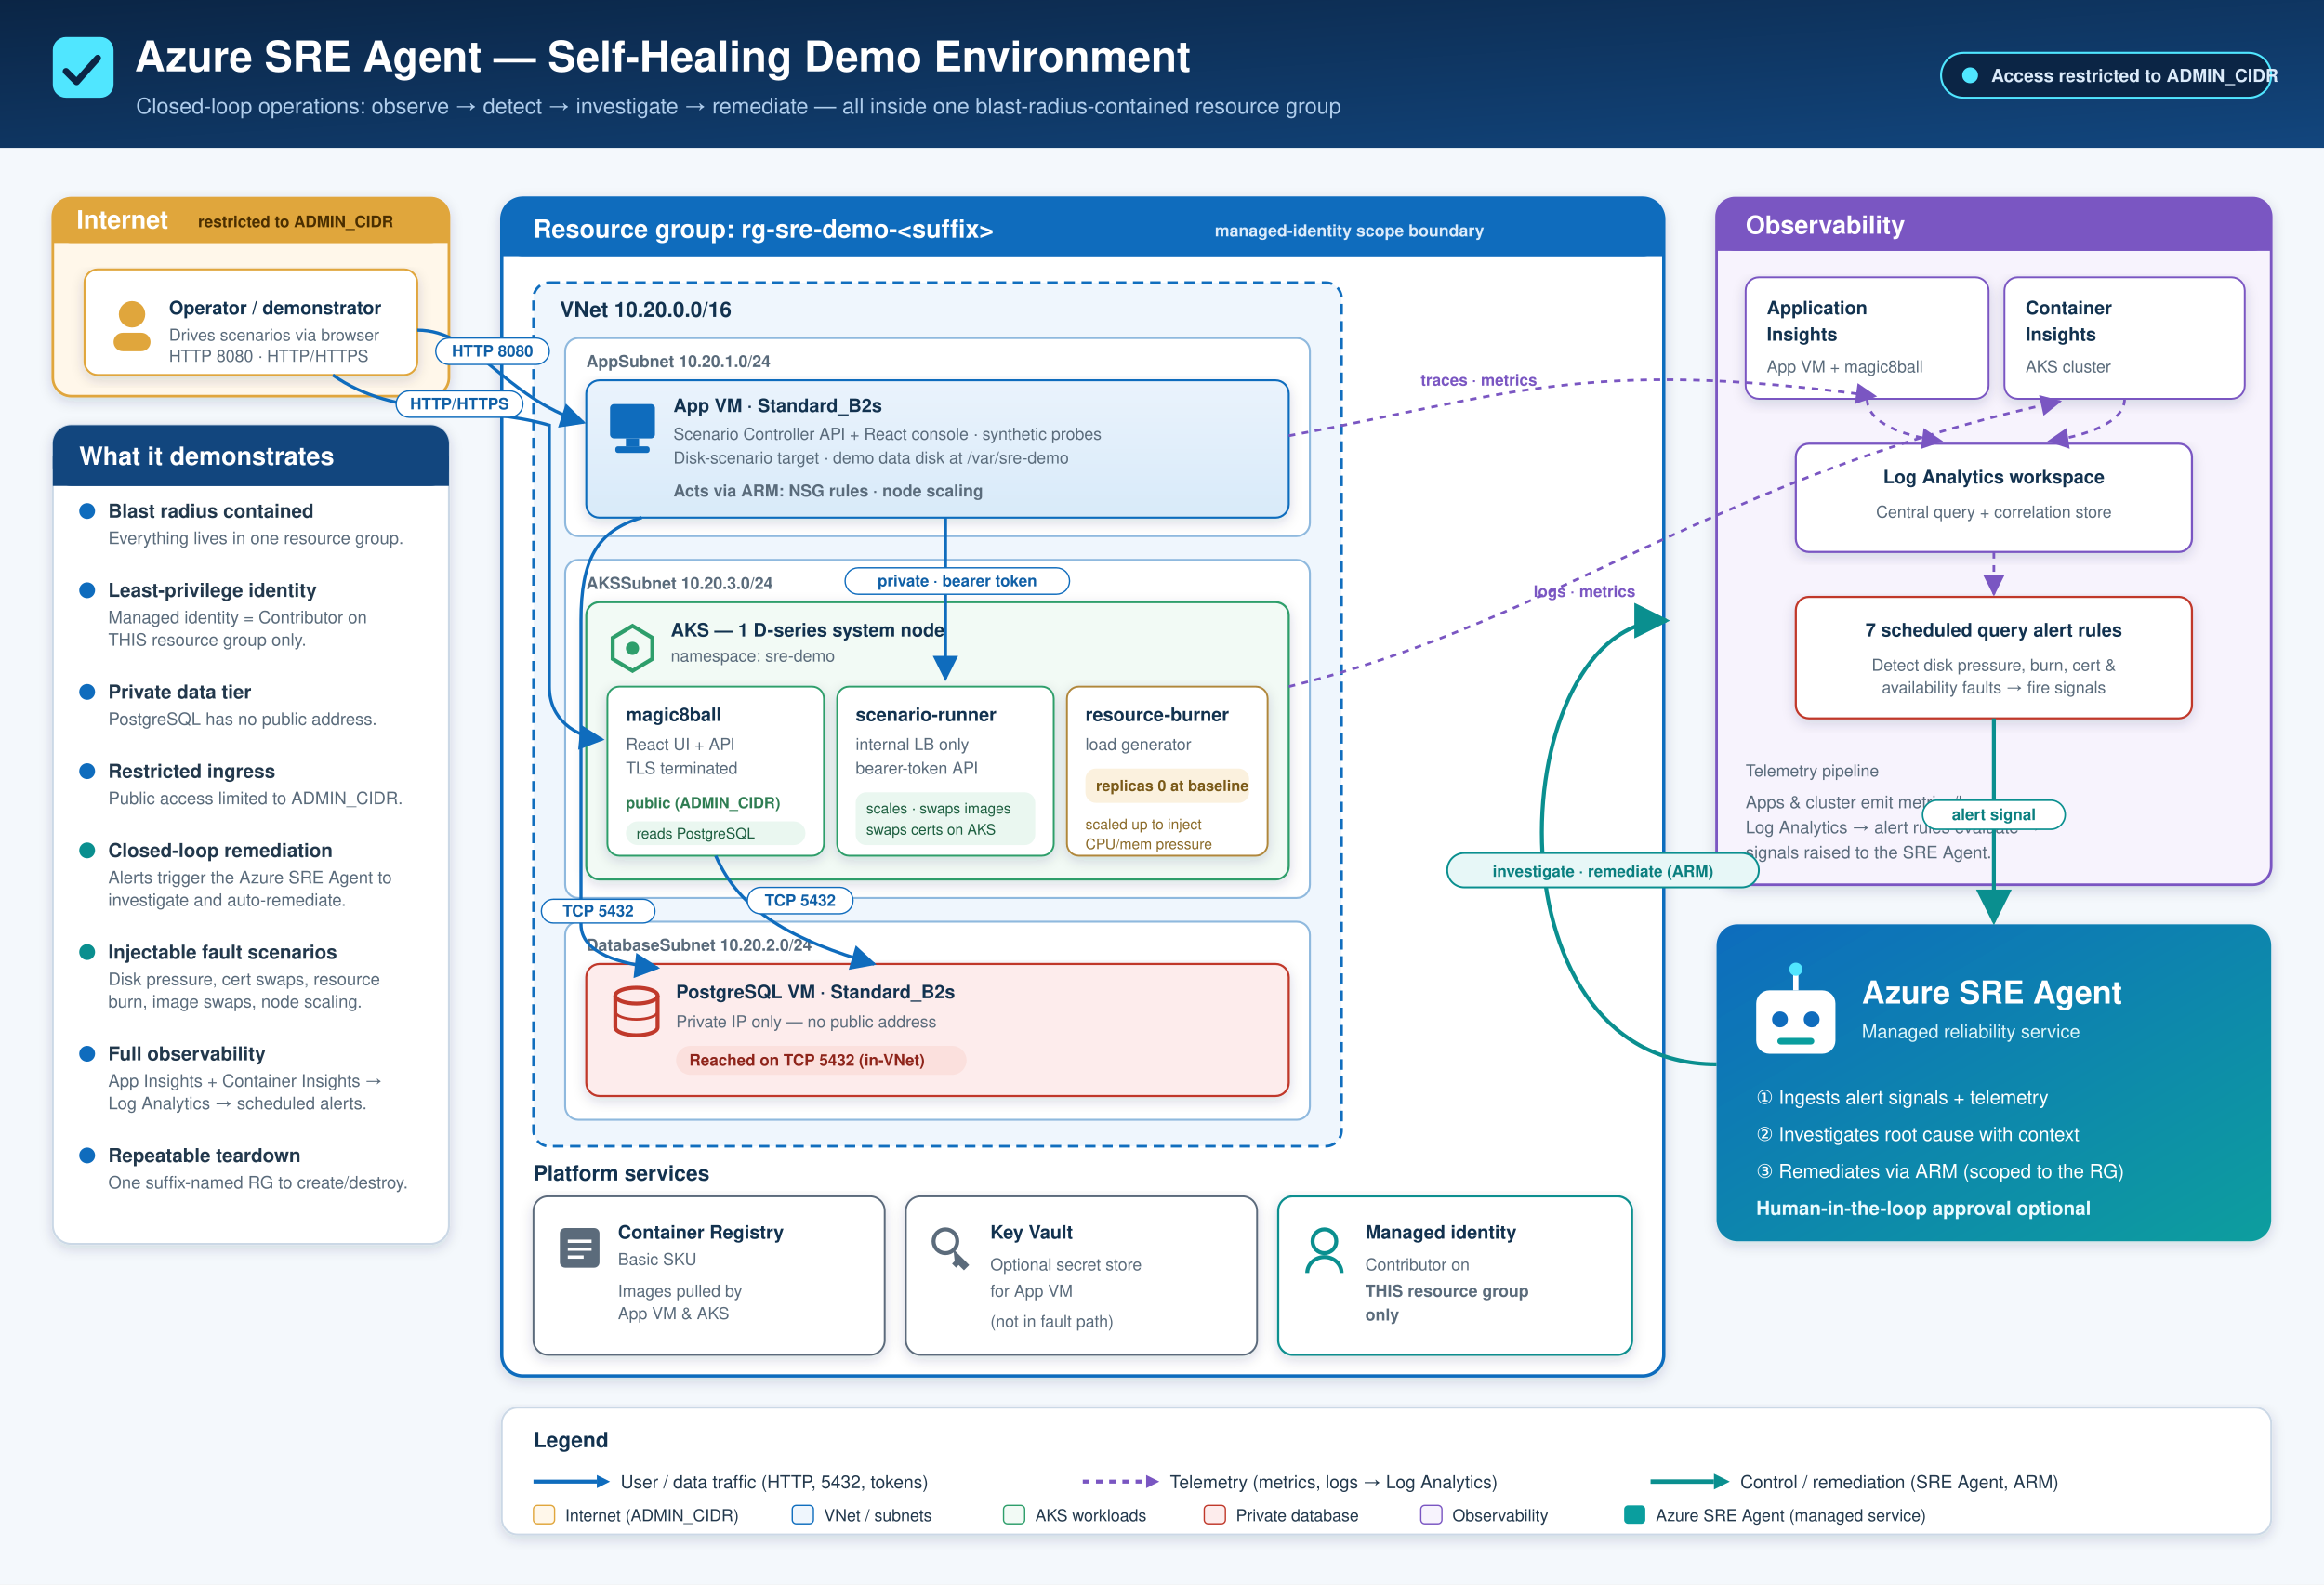
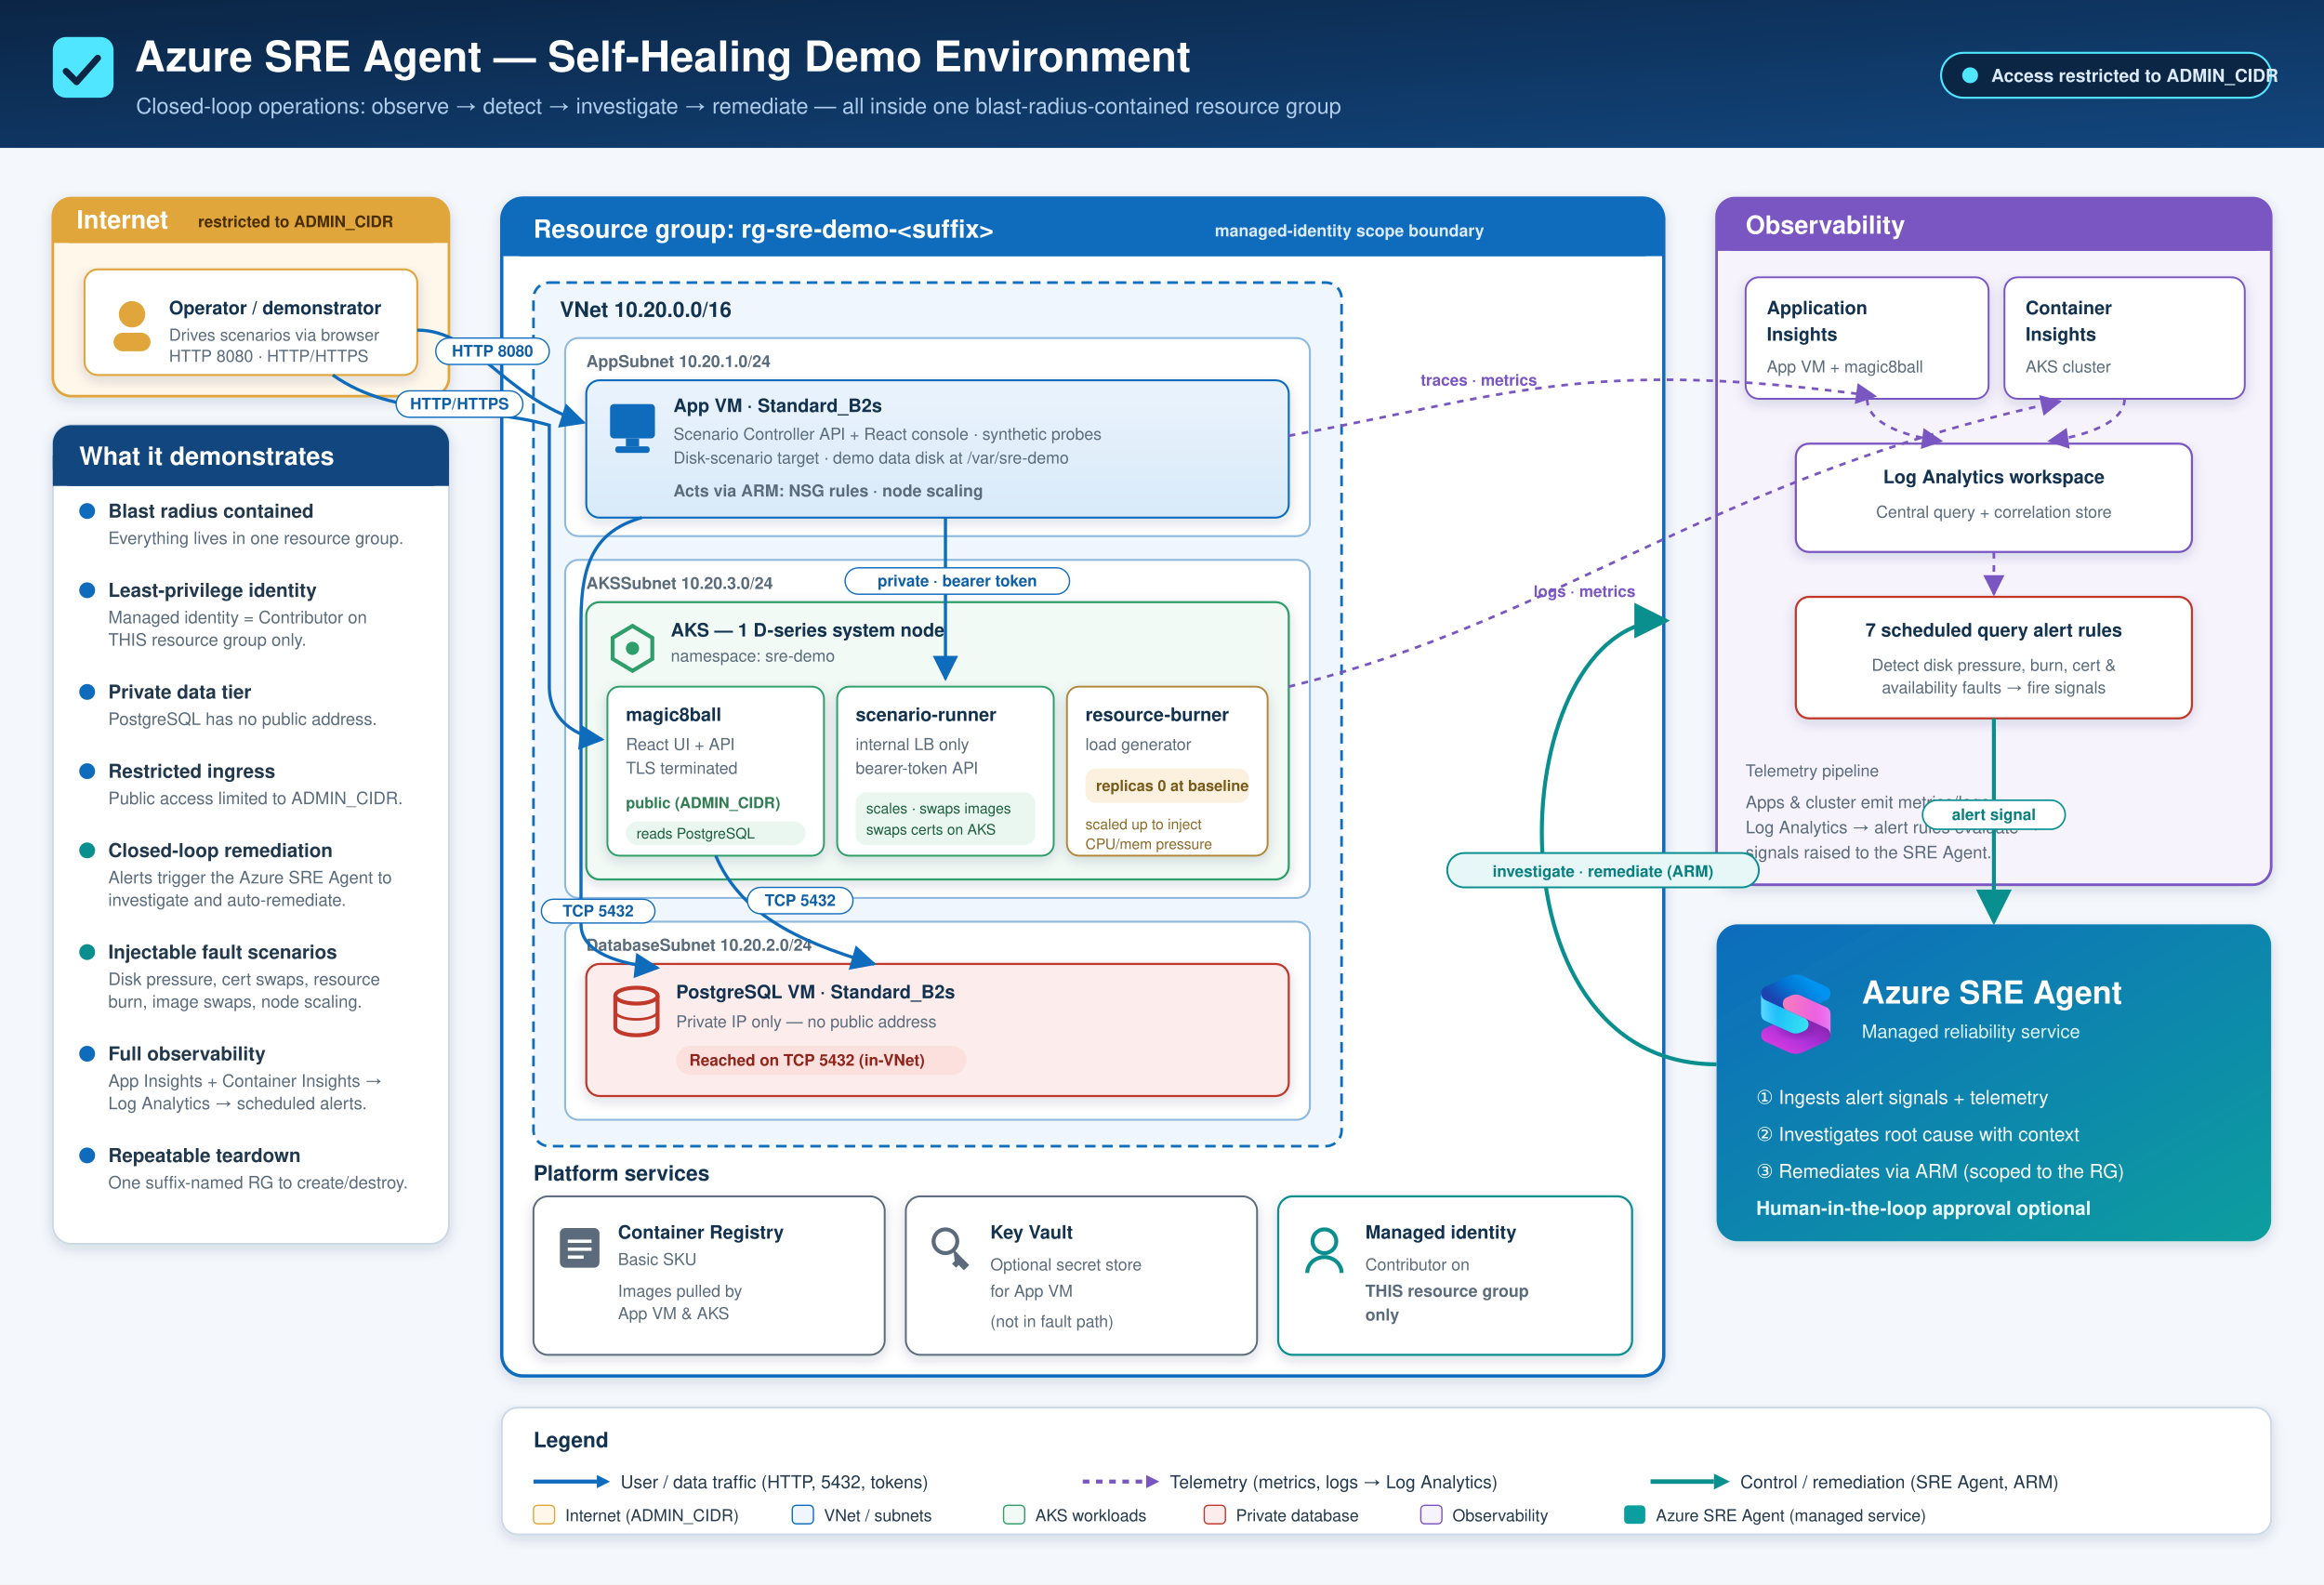
<svg xmlns="http://www.w3.org/2000/svg" width="1760" height="1200" viewBox="0 0 1760 1200" font-family="Segoe UI, Helvetica, Arial, sans-serif">
  <defs>
    <linearGradient id="hdr" x1="0" y1="0" x2="1" y2="1">
      <stop offset="0" stop-color="#0B2545" />
      <stop offset="1" stop-color="#12467E" />
    </linearGradient>
    <linearGradient id="agentg" x1="0" y1="0" x2="1" y2="1">
      <stop offset="0" stop-color="#0F6CBD" />
      <stop offset="1" stop-color="#0A9E9E" />
    </linearGradient>
    <linearGradient id="vmg" x1="0" y1="0" x2="0" y2="1">
      <stop offset="0" stop-color="#EAF3FC" />
      <stop offset="1" stop-color="#D8EAF9" />
    </linearGradient>
    <filter id="sh" x="-6%" y="-6%" width="112%" height="118%">
      <feDropShadow dx="0" dy="3" stdDeviation="5" flood-color="#0B2545" flood-opacity="0.16" />
    </filter>
    <marker id="arw" viewBox="0 0 10 10" refX="9" refY="5" markerWidth="8" markerHeight="8" orient="auto-start-reverse">
      <path d="M0,0 L10,5 L0,10 z" fill="#0F6CBD" />
    </marker>
    <marker id="arwt" viewBox="0 0 10 10" refX="9" refY="5" markerWidth="8" markerHeight="8" orient="auto-start-reverse">
      <path d="M0,0 L10,5 L0,10 z" fill="#7A56C2" />
    </marker>
    <marker id="arwc" viewBox="0 0 10 10" refX="9" refY="5" markerWidth="9" markerHeight="9" orient="auto-start-reverse">
      <path d="M0,0 L10,5 L0,10 z" fill="#0A8F8F" />
    </marker>
    <style>
      .zt{font-size:19px;font-weight:700;}
      .sub{font-size:13px;fill:#5A6B7B;}
      .title{font-size:16px;font-weight:700;fill:#12324F;}
      .meta{font-size:12.5px;fill:#5A6B7B;}
      .chipt{font-size:14px;font-weight:700;fill:#12324F;}
      .lbl{font-size:12px;font-weight:600;fill:#0F5FA6;}
      .lblt{font-size:12px;font-weight:600;fill:#7A56C2;}
      .lblc{font-size:12px;font-weight:700;fill:#0A7F7F;}
      .flow{fill:none;stroke:#0F6CBD;stroke-width:2.4;}
      .tele{fill:none;stroke:#7A56C2;stroke-width:2;stroke-dasharray:5 5;}
      .ctrl{fill:none;stroke:#0A8F8F;stroke-width:3;}
      .pin{font-size:12px;fill:#12324F;}
    </style>
+     <linearGradient id="paint0_linear_2645_421" x1="18.547" y1="-0.772" x2="7.396" y2="10.164" gradientUnits="userSpaceOnUse">
+       <stop stop-color="#0094F0" />
+       <stop offset="0.473" stop-color="#0078D4" />
+       <stop offset="1" stop-color="#1B44B1" />
+     </linearGradient>
+     <linearGradient id="paint1_linear_2645_421" x1="22.682" y1="15.48" x2="12.489" y2="34.239" gradientUnits="userSpaceOnUse">
+       <stop stop-color="#7F21A9" />
+       <stop offset="0.505" stop-color="#A931D8" />
+       <stop offset="0.99" stop-color="#DD3CE2" />
+     </linearGradient>
+     <radialGradient id="paint2_radial_2645_421" cx="0" cy="0" r="1" gradientUnits="userSpaceOnUse" gradientTransform="translate(16.6369 21.6167) rotate(-90) scale(5.17307 9.44125)">
+       <stop stop-color="#7F21A9" />
+       <stop offset="1" stop-color="#7F21A9" stop-opacity="0" />
+     </radialGradient>
+     <linearGradient id="paint3_linear_2645_421" x1="1.998" y1="13.31" x2="20.451" y2="17.483" gradientUnits="userSpaceOnUse">
+       <stop stop-color="#0FAFFF" />
+       <stop offset="1" stop-color="#36DFF1" />
+     </linearGradient>
+     <linearGradient id="paint4_linear_2645_421" x1="12.198" y1="13.531" x2="0.68" y2="13.531" gradientUnits="userSpaceOnUse">
+       <stop offset="0.302" stop-color="#6CE0FF" stop-opacity="0" />
+       <stop offset="1" stop-color="#6CE0FF" />
+     </linearGradient>
+     <linearGradient id="paint5_linear_2645_421" x1="30" y1="13.194" x2="10.631" y2="9.549" gradientUnits="userSpaceOnUse">
+       <stop stop-color="#E656EB" />
+       <stop offset="1" stop-color="#F97DBD" />
+     </linearGradient>
+     <linearGradient id="paint6_linear_2645_421" x1="23.667" y1="18.933" x2="32.375" y2="18.933" gradientUnits="userSpaceOnUse">
+       <stop stop-color="#F08AF4" stop-opacity="0" />
+       <stop offset="1" stop-color="#F08AF4" />
+     </linearGradient>
  </defs>
  <rect width="1760" height="1200" fill="#F4F8FC" />
  <rect x="0" y="0" width="1760" height="112" fill="url(#hdr)" />
  <g transform="translate(40,34)">
    <rect x="0" y="-6" width="46" height="46" rx="10" fill="#50E6FF" />
    <path d="M10,20 l8,8 l16,-18" fill="none" stroke="#0B2545" stroke-width="5" stroke-linecap="round" stroke-linejoin="round" />
  </g>
  <text x="102" y="54" fill="#FFFFFF" font-size="32" font-weight="700">Azure SRE Agent — Self-Healing Demo Environment</text>
  <text x="103" y="86" fill="#AFCDEC" font-size="16.5">Closed-loop operations: observe → detect → investigate → remediate — all inside one blast-radius-contained resource group</text>
  <g transform="translate(1470,40)">
    <rect x="0" y="0" width="250" height="34" rx="17" fill="#0B2545" stroke="#50E6FF" stroke-width="1.5" />
    <circle cx="22" cy="17" r="6" fill="#50E6FF" />
    <text x="38" y="22" fill="#DCEBFA" font-size="13.5" font-weight="600">Access restricted to ADMIN_CIDR</text>
  </g>
  <g filter="url(#sh)">
    <rect x="40" y="150" width="300" height="150" rx="14" fill="#FFF7EA" stroke="#E0A63C" stroke-width="2" />
  </g>
  <rect x="40" y="150" width="300" height="34" rx="14" fill="#E0A63C" />
  <rect x="40" y="168" width="300" height="16" fill="#E0A63C" />
  <text x="58" y="173" class="zt" fill="#FFFFFF">Internet</text>
  <text x="150" y="172" font-size="12" font-weight="600" fill="#4A2E00">restricted to ADMIN_CIDR</text>
  <g filter="url(#sh)">
    <rect x="64" y="204" width="252" height="80" rx="10" fill="#FFFFFF" stroke="#E0A63C" stroke-width="1.5" />
  </g>
  <g transform="translate(84,224)">
    <circle cx="16" cy="14" r="10" fill="#E0A63C" />
    <rect x="2" y="28" width="28" height="14" rx="7" fill="#E0A63C" />
  </g>
  <text x="128" y="238" class="chipt">Operator / demonstrator</text>
  <text x="128" y="258" class="meta">Drives scenarios via browser</text>
  <text x="128" y="274" class="meta">HTTP 8080 · HTTP/HTTPS</text>
  <g filter="url(#sh)">
    <rect x="40" y="322" width="300" height="620" rx="14" fill="#FFFFFF" stroke="#CBD8E6" stroke-width="1.5" />
  </g>
  <rect x="40" y="322" width="300" height="46" rx="14" fill="#12467E" />
  <rect x="40" y="345" width="300" height="23" fill="#12467E" />
  <text x="60" y="352" class="zt" fill="#FFFFFF">What it demonstrates</text>
  <g font-size="14.5" fill="#22384C">
    <g transform="translate(60,392)">
      <circle cx="6" cy="-5" r="6" fill="#0F6CBD" />
      <text x="22" y="0" font-weight="700">Blast radius contained</text>
      <text x="22" y="20" font-size="13" fill="#5A6B7B">Everything lives in one resource group.</text>
    </g>
    <g transform="translate(60,452)">
      <circle cx="6" cy="-5" r="6" fill="#0F6CBD" />
      <text x="22" y="0" font-weight="700">Least-privilege identity</text>
      <text x="22" y="20" font-size="13" fill="#5A6B7B">Managed identity = Contributor on</text>
      <text x="22" y="37" font-size="13" fill="#5A6B7B">THIS resource group only.</text>
    </g>
    <g transform="translate(60,529)">
      <circle cx="6" cy="-5" r="6" fill="#0F6CBD" />
      <text x="22" y="0" font-weight="700">Private data tier</text>
      <text x="22" y="20" font-size="13" fill="#5A6B7B">PostgreSQL has no public address.</text>
    </g>
    <g transform="translate(60,589)">
      <circle cx="6" cy="-5" r="6" fill="#0F6CBD" />
      <text x="22" y="0" font-weight="700">Restricted ingress</text>
      <text x="22" y="20" font-size="13" fill="#5A6B7B">Public access limited to ADMIN_CIDR.</text>
    </g>
    <g transform="translate(60,649)">
      <circle cx="6" cy="-5" r="6" fill="#0A8F8F" />
      <text x="22" y="0" font-weight="700">Closed-loop remediation</text>
      <text x="22" y="20" font-size="13" fill="#5A6B7B">Alerts trigger the Azure SRE Agent to</text>
      <text x="22" y="37" font-size="13" fill="#5A6B7B">investigate and auto-remediate.</text>
    </g>
    <g transform="translate(60,726)">
      <circle cx="6" cy="-5" r="6" fill="#0A8F8F" />
      <text x="22" y="0" font-weight="700">Injectable fault scenarios</text>
      <text x="22" y="20" font-size="13" fill="#5A6B7B">Disk pressure, cert swaps, resource</text>
      <text x="22" y="37" font-size="13" fill="#5A6B7B">burn, image swaps, node scaling.</text>
    </g>
    <g transform="translate(60,803)">
      <circle cx="6" cy="-5" r="6" fill="#0F6CBD" />
      <text x="22" y="0" font-weight="700">Full observability</text>
      <text x="22" y="20" font-size="13" fill="#5A6B7B">App Insights + Container Insights →</text>
      <text x="22" y="37" font-size="13" fill="#5A6B7B">Log Analytics → scheduled alerts.</text>
    </g>
    <g transform="translate(60,880)">
      <circle cx="6" cy="-5" r="6" fill="#0F6CBD" />
      <text x="22" y="0" font-weight="700">Repeatable teardown</text>
      <text x="22" y="20" font-size="13" fill="#5A6B7B">One suffix-named RG to create/destroy.</text>
    </g>
  </g>
  <g filter="url(#sh)">
    <rect x="380" y="150" width="880" height="892" rx="16" fill="#FFFFFF" stroke="#0F6CBD" stroke-width="2.5" />
  </g>
  <rect x="380" y="150" width="880" height="44" rx="16" fill="#0F6CBD" />
  <rect x="380" y="172" width="880" height="22" fill="#0F6CBD" />
  <text x="404" y="180" class="zt" fill="#FFFFFF">Resource group:  rg-sre-demo-&lt;suffix&gt;</text>
  <text x="920" y="179" font-size="12.5" font-weight="600" fill="#DCEBFA">managed-identity scope boundary</text>
  <rect x="404" y="214" width="612" height="654" rx="12" fill="#EFF6FD" stroke="#106EBE" stroke-width="2" stroke-dasharray="8 5" />
  <text x="424" y="240" class="title" fill="#0B4E86">VNet  10.20.0.0/16</text>
  <rect x="428" y="256" width="564" height="150" rx="10" fill="#FFFFFF" stroke="#8FB9DE" stroke-width="1.5" />
  <text x="444" y="278" class="meta" font-weight="700" fill="#0B4E86">AppSubnet  10.20.1.0/24</text>
  <g filter="url(#sh)">
    <rect x="444" y="288" width="532" height="104" rx="10" fill="url(#vmg)" stroke="#0F6CBD" stroke-width="1.5" />
  </g>
  <g transform="translate(462,306)">
    <rect x="0" y="0" width="34" height="26" rx="3" fill="#0F6CBD" />
    <rect x="12" y="26" width="10" height="6" fill="#0F6CBD" />
    <rect x="4" y="32" width="26" height="5" rx="2" fill="#0F6CBD" />
  </g>
  <text x="510" y="312" class="chipt">App VM · Standard_B2s</text>
  <text x="510" y="333" class="meta">Scenario Controller API + React console · synthetic probes</text>
  <text x="510" y="351" class="meta">Disk-scenario target · demo data disk at /var/sre-demo</text>
  <text x="510" y="376" class="meta" font-weight="700" fill="#0B4E86">Acts via ARM: NSG rules · node scaling</text>
  <rect x="428" y="424" width="564" height="256" rx="10" fill="#FFFFFF" stroke="#8FB9DE" stroke-width="1.5" />
  <text x="444" y="446" class="meta" font-weight="700" fill="#0B4E86">AKSSubnet  10.20.3.0/24</text>
  <g filter="url(#sh)">
    <rect x="444" y="456" width="532" height="210" rx="10" fill="#F2FAF5" stroke="#2E9E6B" stroke-width="1.6" />
  </g>
  <g transform="translate(462,474)">
    <path d="M17,0 L32,9 L32,25 L17,34 L2,25 L2,9 Z" fill="none" stroke="#2E9E6B" stroke-width="3" />
    <circle cx="17" cy="17" r="5" fill="#2E9E6B" />
  </g>
  <text x="508" y="482" class="chipt" fill="#1C5E3F">AKS — 1 D-series system node</text>
  <text x="508" y="501" class="meta" fill="#2E7D52">namespace: sre-demo</text>
  <g filter="url(#sh)">
    <rect x="460" y="520" width="164" height="128" rx="9" fill="#FFFFFF" stroke="#2E9E6B" stroke-width="1.4" />
  </g>
  <text x="474" y="546" class="chipt" fill="#1C5E3F">magic8ball</text>
  <text x="474" y="568" class="meta">React UI + API</text>
  <text x="474" y="586" class="meta">TLS terminated</text>
  <text x="474" y="612" font-size="11.5" font-weight="700" fill="#2E7D52">public (ADMIN_CIDR)</text>
  <rect x="474" y="622" width="136" height="18" rx="9" fill="#EAF7F0" />
  <text x="482" y="635" font-size="11" fill="#1C5E3F">reads PostgreSQL</text>
  <g filter="url(#sh)">
    <rect x="634" y="520" width="164" height="128" rx="9" fill="#FFFFFF" stroke="#2E9E6B" stroke-width="1.4" />
  </g>
  <text x="648" y="546" class="chipt" fill="#1C5E3F">scenario-runner</text>
  <text x="648" y="568" class="meta">internal LB only</text>
  <text x="648" y="586" class="meta">bearer-token API</text>
  <rect x="648" y="600" width="136" height="40" rx="8" fill="#EAF7F0" />
  <text x="656" y="616" font-size="11" fill="#1C5E3F">scales · swaps images</text>
  <text x="656" y="632" font-size="11" fill="#1C5E3F">swaps certs on AKS</text>
  <g filter="url(#sh)">
    <rect x="808" y="520" width="152" height="128" rx="9" fill="#FFFFFF" stroke="#B0873B" stroke-width="1.4" />
  </g>
  <text x="822" y="546" class="chipt" fill="#7A5A18">resource-burner</text>
  <text x="822" y="568" class="meta">load generator</text>
  <rect x="822" y="582" width="124" height="26" rx="8" fill="#FBF1DE" />
  <text x="830" y="599" font-size="11.5" font-weight="700" fill="#7A5A18">replicas 0 at baseline</text>
  <text x="822" y="628" font-size="11" fill="#8A6A28">scaled up to inject</text>
  <text x="822" y="643" font-size="11" fill="#8A6A28">CPU/mem pressure</text>
  <rect x="428" y="698" width="564" height="150" rx="10" fill="#FFFFFF" stroke="#8FB9DE" stroke-width="1.5" />
  <text x="444" y="720" class="meta" font-weight="700" fill="#0B4E86">DatabaseSubnet  10.20.2.0/24</text>
  <g filter="url(#sh)">
    <rect x="444" y="730" width="532" height="100" rx="10" fill="#FDECEC" stroke="#C0392B" stroke-width="1.6" />
  </g>
  <g transform="translate(464,748)">
    <ellipse cx="18" cy="6" rx="16" ry="6" fill="none" stroke="#C0392B" stroke-width="3" />
    <path d="M2,6 V30 a16,6 0 0 0 32,0 V6" fill="none" stroke="#C0392B" stroke-width="3" />
    <path d="M2,18 a16,6 0 0 0 32,0" fill="none" stroke="#C0392B" stroke-width="2" />
  </g>
  <text x="512" y="756" class="chipt" fill="#8E241A">PostgreSQL VM · Standard_B2s</text>
  <text x="512" y="778" class="meta">Private IP only — no public address</text>
  <rect x="512" y="792" width="220" height="22" rx="11" fill="#FBE0DD" />
  <text x="522" y="807" font-size="12" font-weight="700" fill="#8E241A">Reached on TCP 5432 (in-VNet)</text>
  <text x="404" y="894" class="title" fill="#12324F">Platform services</text>
  <g filter="url(#sh)">
    <rect x="404" y="906" width="266" height="120" rx="11" fill="#FFFFFF" stroke="#5B6B7B" stroke-width="1.4" />
  </g>
  <g transform="translate(424,930)">
    <rect x="0" y="0" width="30" height="30" rx="4" fill="#5B6B7B" />
    <path d="M6,10 h18 M6,16 h18 M6,22 h12" stroke="#FFFFFF" stroke-width="2.5" />
  </g>
  <text x="468" y="938" class="chipt">Container Registry</text>
  <text x="468" y="958" class="meta">Basic SKU</text>
  <text x="468" y="982" class="meta">Images pulled by</text>
  <text x="468" y="999" class="meta">App VM &amp; AKS</text>
  <g filter="url(#sh)">
    <rect x="686" y="906" width="266" height="120" rx="11" fill="#FFFFFF" stroke="#5B6B7B" stroke-width="1.4" />
  </g>
  <g transform="translate(706,930)">
    <circle cx="10" cy="10" r="9" fill="none" stroke="#5B6B7B" stroke-width="3" />
    <path d="M16,16 l12,12 l-4,4 l-4,-4 l-2,2 l-3,-3 l2,-2 z" fill="#5B6B7B" />
  </g>
  <text x="750" y="938" class="chipt">Key Vault</text>
  <text x="750" y="962" class="meta">Optional secret store</text>
  <text x="750" y="982" class="meta">for App VM</text>
  <text x="750" y="1005" class="meta">(not in fault path)</text>
  <g filter="url(#sh)">
    <rect x="968" y="906" width="268" height="120" rx="11" fill="#FFFFFF" stroke="#0A8F8F" stroke-width="1.6" />
  </g>
  <g transform="translate(988,930)">
    <circle cx="15" cy="10" r="9" fill="none" stroke="#0A8F8F" stroke-width="3" />
    <path d="M2,34 a13,12 0 0 1 26,0" fill="none" stroke="#0A8F8F" stroke-width="3" />
  </g>
  <text x="1034" y="938" class="chipt" fill="#0A6E6E">Managed identity</text>
  <text x="1034" y="962" class="meta">Contributor on</text>
  <text x="1034" y="982" class="meta" font-weight="700" fill="#0A6E6E">THIS resource group</text>
  <text x="1034" y="1000" class="meta" font-weight="700" fill="#0A6E6E">only</text>
  <g filter="url(#sh)">
    <rect x="1300" y="150" width="420" height="520" rx="14" fill="#F7F3FD" stroke="#7A56C2" stroke-width="2" />
  </g>
  <rect x="1300" y="150" width="420" height="40" rx="14" fill="#7A56C2" />
  <rect x="1300" y="170" width="420" height="20" fill="#7A56C2" />
  <text x="1322" y="177" class="zt" fill="#FFFFFF">Observability</text>
  <g filter="url(#sh)">
    <rect x="1322" y="210" width="184" height="92" rx="10" fill="#FFFFFF" stroke="#7A56C2" stroke-width="1.4" />
  </g>
  <text x="1338" y="238" class="chipt" fill="#4A2E86">Application</text>
  <text x="1338" y="258" class="chipt" fill="#4A2E86">Insights</text>
  <text x="1338" y="282" class="meta">App VM + magic8ball</text>
  <g filter="url(#sh)">
    <rect x="1518" y="210" width="182" height="92" rx="10" fill="#FFFFFF" stroke="#7A56C2" stroke-width="1.4" />
  </g>
  <text x="1534" y="238" class="chipt" fill="#4A2E86">Container</text>
  <text x="1534" y="258" class="chipt" fill="#4A2E86">Insights</text>
  <text x="1534" y="282" class="meta">AKS cluster</text>
  <g filter="url(#sh)">
    <rect x="1360" y="336" width="300" height="82" rx="10" fill="#FFFFFF" stroke="#7A56C2" stroke-width="1.6" />
  </g>
  <text x="1510" y="366" class="chipt" fill="#4A2E86" text-anchor="middle">Log Analytics workspace</text>
  <text x="1510" y="392" class="meta" text-anchor="middle">Central query + correlation store</text>
  <g filter="url(#sh)">
    <rect x="1360" y="452" width="300" height="92" rx="10" fill="#FFFFFF" stroke="#C0392B" stroke-width="1.6" />
  </g>
  <text x="1510" y="482" class="chipt" fill="#8E241A" text-anchor="middle">7 scheduled query alert rules</text>
  <text x="1510" y="508" class="meta" text-anchor="middle">Detect disk pressure, burn, cert &amp;</text>
  <text x="1510" y="525" class="meta" text-anchor="middle">availability faults → fire signals</text>
  <text x="1322" y="588" class="meta" fill="#4A2E86">Telemetry pipeline</text>
  <text x="1322" y="612" font-size="13" fill="#5A6B7B">Apps &amp; cluster emit metrics/logs →</text>
  <text x="1322" y="631" font-size="13" fill="#5A6B7B">Log Analytics → alert rules evaluate →</text>
  <text x="1322" y="650" font-size="13" fill="#5A6B7B">signals raised to the SRE Agent.</text>
  <g filter="url(#sh)">
    <rect x="1300" y="700" width="420" height="240" rx="16" fill="url(#agentg)" />
  </g>
-   <g transform="translate(1330,742)">
-     <rect x="0" y="8" width="60" height="48" rx="10" fill="#FFFFFF" />
-     <circle cx="18" cy="30" r="6" fill="#0F6CBD" />
-     <circle cx="42" cy="30" r="6" fill="#0F6CBD" />
-     <rect x="16" y="44" width="28" height="5" rx="2.5" fill="#0A9E9E" />
-     <line x1="30" y1="-6" x2="30" y2="8" stroke="#FFFFFF" stroke-width="4" />
-     <circle cx="30" cy="-8" r="5" fill="#50E6FF" />
+   <g transform="translate(1330,738) scale(1.875)">
+     <path d="M28.286 10.394L25.218 11.794L18.166 8.58C16.778 7.946 15.226 7.946 13.838 8.58L12.216 9.32C11.33 9.726 10.746 10.706 10.746 11.794C10.746 12.888 11.33 13.868 12.216 14.274L6.786 11.794L3.718 10.394C2.574 9.874 2.002 8.76 2.002 7.64C2.002 6.526 2.574 5.414 3.718 4.886L12.99 0.66C14.914 -0.22 17.09 -0.22 19.01 0.66L28.286 4.886C30.572 5.932 30.572 9.354 28.286 10.394Z" fill="url(#paint0_linear_2645_421)" />
+     <path d="M30 24.36C30 25.474 29.428 26.586 28.286 27.114L19.01 31.34C17.086 32.22 14.91 32.22 12.99 31.34L3.714 27.114C1.428 26.068 1.428 22.648 3.714 21.608L6.894 20.154L13.836 23.32C15.224 23.954 16.776 23.954 18.164 23.32L19.674 22.634C20.56 22.228 21.144 21.248 21.144 20.154C21.144 19.06 20.56 18.08 19.674 17.68L25.104 20.16H25.11L28.284 21.606C29.428 22.126 29.998 23.24 29.998 24.36H30Z" fill="url(#paint1_linear_2645_421)" />
+     <path d="M30 24.36C30 25.474 29.428 26.586 28.286 27.114L19.01 31.34C17.086 32.22 14.91 32.22 12.99 31.34L3.714 27.114C1.428 26.068 1.428 22.648 3.714 21.608L6.894 20.154L13.836 23.32C15.224 23.954 16.776 23.954 18.164 23.32L19.674 22.634C20.56 22.228 21.144 21.248 21.144 20.154C21.144 19.06 20.56 18.08 19.674 17.68L25.104 20.16H25.11L28.284 21.606C29.428 22.126 29.998 23.24 29.998 24.36H30Z" fill="url(#paint2_radial_2645_421)" />
+     <path d="M21.144 20.154C21.144 21.248 20.56 22.228 19.674 22.634L18.164 23.32C16.776 23.954 15.224 23.954 13.836 23.32L6.894 20.154L3.714 18.708C2.57 18.182 1.998 17.068 1.998 15.948V7.64C1.998 8.76 2.57 9.874 3.714 10.394L6.782 11.794L12.212 14.274L15.998 16L19.672 17.68C20.558 18.08 21.144 19.06 21.144 20.154Z" fill="url(#paint3_linear_2645_421)" />
+     <path d="M21.144 20.154C21.144 21.248 20.56 22.228 19.674 22.634L18.164 23.32C16.776 23.954 15.224 23.954 13.836 23.32L6.894 20.154L3.714 18.708C2.57 18.182 1.998 17.068 1.998 15.948V7.64C1.998 8.76 2.57 9.874 3.714 10.394L6.782 11.794L12.212 14.274L15.998 16L19.672 17.68C20.558 18.08 21.144 19.06 21.144 20.154Z" fill="url(#paint4_linear_2645_421)" />
+     <path d="M30 15.946V24.36C30 23.24 29.428 22.126 28.286 21.606L25.112 20.16H25.106L19.676 17.68L16.002 16L12.216 14.274C11.33 13.868 10.746 12.888 10.746 11.794C10.746 10.708 11.33 9.728 12.216 9.32L13.838 8.58C15.226 7.946 16.778 7.946 18.166 8.58L25.218 11.794L28.286 13.194C29.43 13.72 30 14.832 30 15.946Z" fill="url(#paint5_linear_2645_421)" />
+     <path d="M30 15.946V24.36C30 23.24 29.428 22.126 28.286 21.606L25.112 20.16H25.106L19.676 17.68L16.002 16L12.216 14.274C11.33 13.868 10.746 12.888 10.746 11.794C10.746 10.708 11.33 9.728 12.216 9.32L13.838 8.58C15.226 7.946 16.778 7.946 18.166 8.58L25.218 11.794L28.286 13.194C29.43 13.72 30 14.832 30 15.946Z" fill="url(#paint6_linear_2645_421)" />
  </g>
  <text x="1410" y="760" fill="#FFFFFF" font-size="24" font-weight="700">Azure SRE Agent</text>
  <text x="1410" y="786" fill="#DFF6FA" font-size="14">Managed reliability service</text>
  <g font-size="14.5" fill="#FFFFFF">
    <text x="1330" y="836">① Ingests alert signals + telemetry</text>
    <text x="1330" y="864">② Investigates root cause with context</text>
    <text x="1330" y="892">③ Remediates via ARM (scoped to the RG)</text>
    <text x="1330" y="920" font-weight="700" fill="#EAFBFF">Human-in-the-loop approval optional</text>
  </g>
  <path class="flow" marker-end="url(#arw)" d="M316,250 C360,250 380,300 442,320" />
  <rect x="330" y="256" width="86" height="20" rx="10" fill="#FFFFFF" stroke="#0F6CBD" stroke-width="1" />
  <text x="373" y="270" class="lbl" text-anchor="middle">HTTP 8080</text>
  <path class="flow" marker-end="url(#arw)" d="M252,284 C300,318 360,306 416,322 L416,520 C416,545 436,558 456,560" />
  <rect x="300" y="296" width="96" height="20" rx="10" fill="#FFFFFF" stroke="#0F6CBD" stroke-width="1" />
  <text x="348" y="310" class="lbl" text-anchor="middle">HTTP/HTTPS</text>
  <path class="flow" marker-end="url(#arw)" d="M716,392 C716,440 716,470 716,514" />
  <rect x="640" y="430" width="170" height="20" rx="10" fill="#FFFFFF" stroke="#0F6CBD" stroke-width="1" />
  <text x="725" y="444" class="lbl" text-anchor="middle">private · bearer token</text>
  <path class="flow" marker-end="url(#arw)" d="M486,392 C452,402 440,424 440,470 L440,700 C440,722 470,730 498,733" />
  <rect x="410" y="681" width="86" height="18" rx="9" fill="#FFFFFF" stroke="#0F6CBD" stroke-width="1" />
  <text x="453" y="694" class="lbl" text-anchor="middle">TCP 5432</text>
  <path class="flow" marker-end="url(#arw)" d="M542,648 C560,690 600,712 662,730" />
  <rect x="566" y="672" width="80" height="20" rx="10" fill="#FFFFFF" stroke="#0F6CBD" stroke-width="1" />
  <text x="606" y="686" class="lbl" text-anchor="middle">TCP 5432</text>
  <path class="tele" marker-end="url(#arwt)" d="M976,330 C1140,300 1200,270 1420,300" />
  <text x="1120" y="292" class="lblt" text-anchor="middle">traces · metrics</text>
  <path class="tele" marker-end="url(#arwt)" d="M976,520 C1180,470 1300,360 1560,304" />
  <text x="1200" y="452" class="lblt" text-anchor="middle">logs · metrics</text>
  <path class="tele" marker-end="url(#arwt)" d="M1414,302 C1414,320 1440,330 1470,334" />
  <path class="tele" marker-end="url(#arwt)" d="M1609,302 C1609,320 1580,330 1552,334" />
  <path class="tele" marker-end="url(#arwt)" d="M1510,418 L1510,450" />
  <path class="ctrl" marker-end="url(#arwc)" d="M1510,544 L1510,698" />
  <rect x="1456" y="606" width="108" height="22" rx="11" fill="#FFFFFF" stroke="#0A8F8F" stroke-width="1.2" />
  <text x="1510" y="621" class="lblc" text-anchor="middle">alert signal</text>
  <path class="ctrl" marker-end="url(#arwc)" d="M1300,806 C1120,806 1140,470 1262,470" />
  <rect x="1096" y="646" width="236" height="26" rx="13" fill="#E7F7F7" stroke="#0A8F8F" stroke-width="1.4" />
  <text x="1214" y="664" class="lblc" text-anchor="middle">investigate · remediate (ARM)</text>
  <path class="ctrl" marker-end="url(#arwc)" d="M976,360 C1030,360 1040,414 1016,430" opacity="0.0" />
  <g filter="url(#sh)">
    <rect x="380" y="1066" width="1340" height="96" rx="12" fill="#FFFFFF" stroke="#CBD8E6" stroke-width="1.4" />
  </g>
  <text x="404" y="1096" class="title">Legend</text>
  <line x1="404" y1="1122" x2="452" y2="1122" stroke="#0F6CBD" stroke-width="3" />
  <polygon points="452,1117 462,1122 452,1127" fill="#0F6CBD" />
  <text x="470" y="1127" font-size="13.5" fill="#22384C">User / data traffic (HTTP, 5432, tokens)</text>
  <line x1="820" y1="1122" x2="868" y2="1122" stroke="#7A56C2" stroke-width="3" stroke-dasharray="5 5" />
  <polygon points="868,1117 878,1122 868,1127" fill="#7A56C2" />
  <text x="886" y="1127" font-size="13.5" fill="#22384C">Telemetry (metrics, logs → Log Analytics)</text>
  <line x1="1250" y1="1122" x2="1298" y2="1122" stroke="#0A8F8F" stroke-width="3.4" />
  <polygon points="1298,1116 1310,1122 1298,1128" fill="#0A8F8F" />
  <text x="1318" y="1127" font-size="13.5" fill="#22384C">Control / remediation (SRE Agent, ARM)</text>
  <rect x="404" y="1140" width="16" height="14" rx="3" fill="#FFF7EA" stroke="#E0A63C" />
  <text x="428" y="1152" font-size="12.5" fill="#22384C">Internet (ADMIN_CIDR)</text>
  <rect x="600" y="1140" width="16" height="14" rx="3" fill="#EFF6FD" stroke="#106EBE" />
  <text x="624" y="1152" font-size="12.5" fill="#22384C">VNet / subnets</text>
  <rect x="760" y="1140" width="16" height="14" rx="3" fill="#F2FAF5" stroke="#2E9E6B" />
  <text x="784" y="1152" font-size="12.5" fill="#22384C">AKS workloads</text>
  <rect x="912" y="1140" width="16" height="14" rx="3" fill="#FDECEC" stroke="#C0392B" />
  <text x="936" y="1152" font-size="12.5" fill="#22384C">Private database</text>
  <rect x="1076" y="1140" width="16" height="14" rx="3" fill="#F7F3FD" stroke="#7A56C2" />
  <text x="1100" y="1152" font-size="12.5" fill="#22384C">Observability</text>
  <rect x="1230" y="1140" width="16" height="14" rx="3" fill="#0A9E9E" />
  <text x="1254" y="1152" font-size="12.5" fill="#22384C">Azure SRE Agent (managed service)</text>
</svg>
